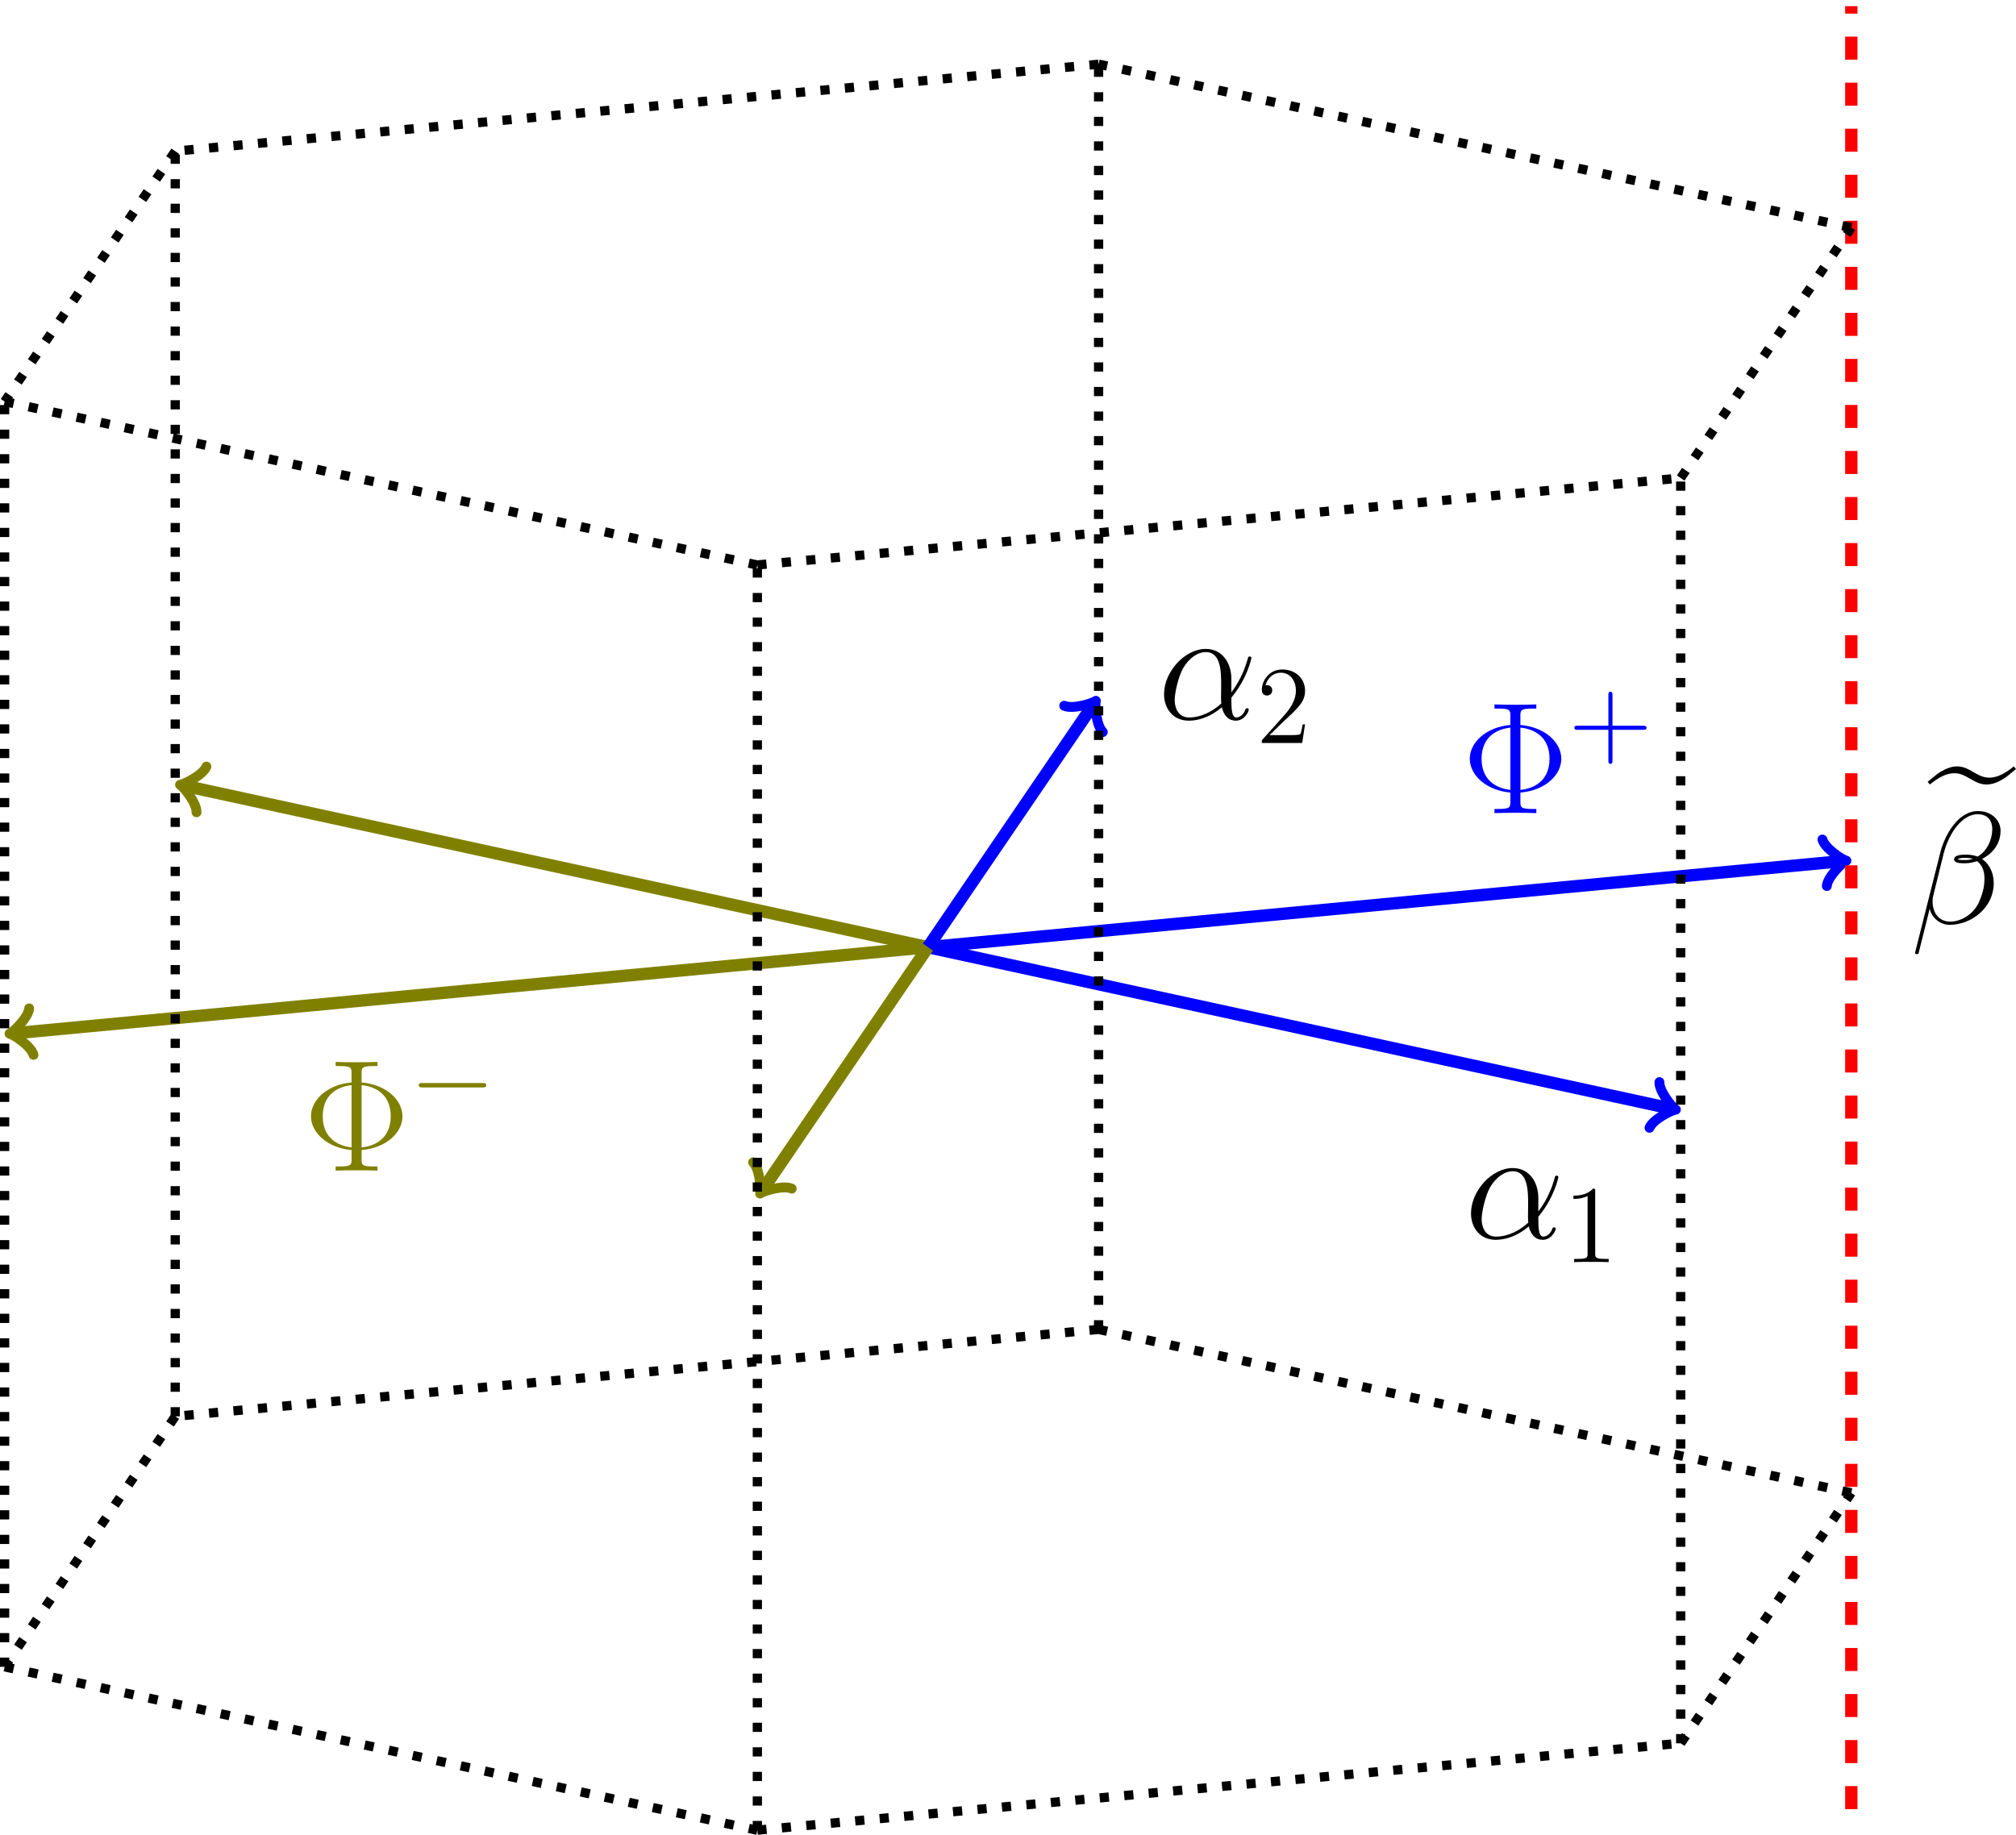
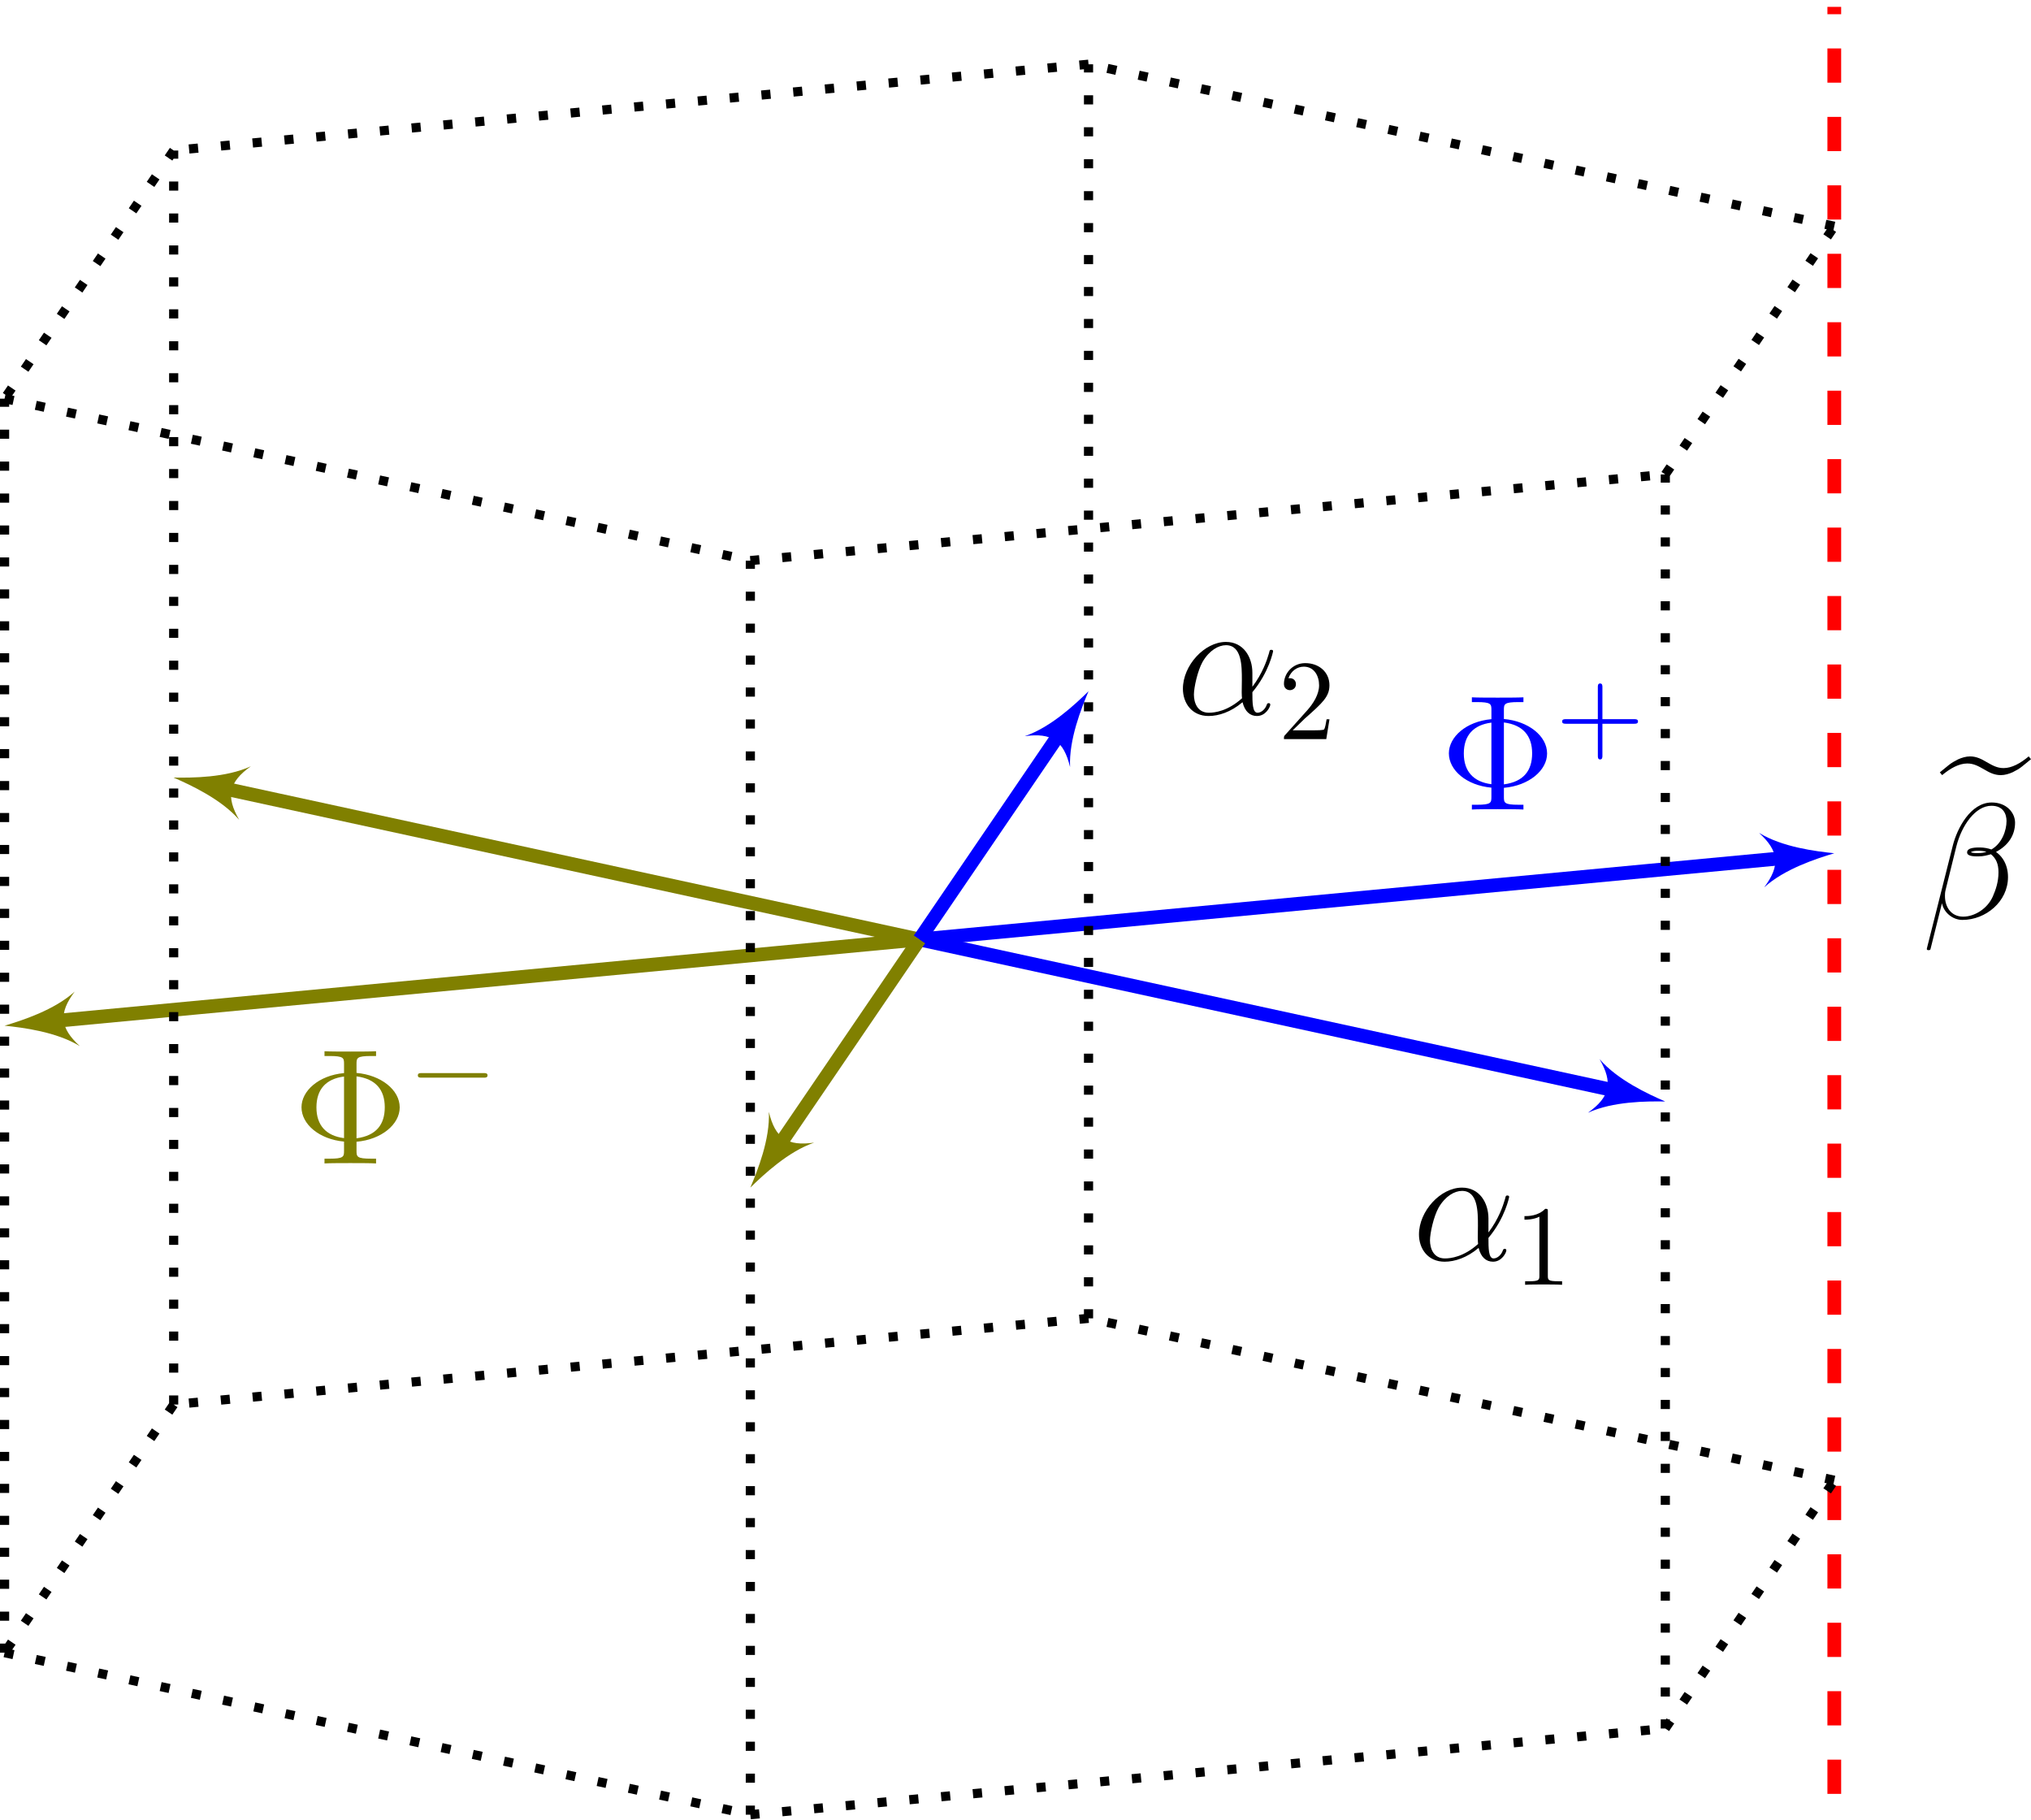
- <svg xmlns="http://www.w3.org/2000/svg" xmlns:xlink="http://www.w3.org/1999/xlink" height="398.556" viewBox="1872.21 1497.75 261.719 238.24" width="437.835">
+ <svg xmlns="http://www.w3.org/2000/svg" xmlns:xlink="http://www.w3.org/1999/xlink" height="265.811" viewBox="1872.22 1497.76 177.402 158.891" width="296.779">
  <defs>
-     <path d="M11.178-14.918c-1.012.847-2.107 1.467-3.16 1.467-.827 0-1.427-.353-2.15-.766-.6-.35-1.24-.702-2.066-.702-.517 0-1.054.165-1.508.372-.414.206-.827.434-1.178.723L0-12.913l.29.35C1.3-13.41 2.396-14.03 3.45-14.03c.827 0 1.426.35 2.15.765.6.35 1.24.702 2.066.702.516 0 1.054-.165 1.508-.372.413-.206.827-.434 1.178-.723l1.116-.91-.29-.35z" id="g0-101" />
-     <path d="M9.567-5.228c0-2.004-1.137-3.884-3.327-3.884-2.707 0-5.413 2.955-5.413 5.89 0 1.796 1.115 3.43 3.223 3.43 1.28 0 2.81-.497 4.277-1.737.29 1.158.93 1.737 1.818 1.737C11.26.207 11.82-.95 11.82-1.22c0-.185-.146-.185-.208-.185-.165 0-.186.062-.248.227-.186.517-.66.97-1.157.97-.64 0-.64-1.32-.64-2.58 2.107-2.522 2.603-5.126 2.603-5.146 0-.186-.165-.186-.227-.186-.186 0-.207.062-.29.434-.268.91-.805 2.52-2.086 4.215V-5.23zM8.265-2.025C6.447-.393 4.815-.207 4.09-.207c-1.466 0-1.88-1.3-1.88-2.273 0-.888.455-2.996 1.096-4.132C4.153-8.058 5.31-8.7 6.24-8.7c2.004 0 2.004 2.625 2.004 4.36 0 .517-.02 1.055-.02 1.57 0 .414.02.518.04.745z" id="g2-11" />
-     <path d="M11.695-12.026c0-1.24-1.054-2.54-2.934-2.54-2.665 0-4.36 3.264-4.896 5.412L.6 3.802c-.042.165.082.207.185.207.145 0 .248-.022.27-.125L2.5-1.9C2.707-.745 3.843.206 5.062.206c2.955 0 5.745-2.315 5.745-5.393 0-.785-.186-1.57-.62-2.232-.248-.392-.558-.682-.89-.93 1.49-.785 2.398-2.045 2.398-3.678zM8.1-8.368c-.33.124-.66.165-1.054.165-.29 0-.558.02-.93-.103.207-.145.517-.186.95-.186.373 0 .744.04 1.034.124zm2.52-3.844c0 1.137-.557 2.79-1.9 3.554-.393-.144-.93-.248-1.385-.248-.434 0-1.673-.04-1.673.62 0 .558 1.136.496 1.487.496.536 0 1.012-.124 1.508-.268.66.537.95 1.24.95 2.272 0 1.2-.33 2.17-.723 3.06C8.203-1.2 6.59-.207 5.165-.207c-1.508 0-2.293-1.2-2.293-2.604 0-.186 0-.455.083-.765L4.298-9.01c.682-2.706 2.417-5.144 4.422-5.144 1.487 0 1.9 1.033 1.9 1.942z" id="g2-12" />
-     <path d="M7.52-2.665c3.348-.29 5.31-2.377 5.31-4.38 0-2.088-2.044-4.113-5.31-4.402v-1.178c0-.744.042-.95 1.613-.95h.454v-.538c-.847.042-1.84.042-2.706.042s-1.88 0-2.727-.043v.538h.455c1.57 0 1.61.206 1.61.95v1.178C2.976-11.157.95-9.112.95-7.067c0 2.13 2.108 4.112 5.27 4.402v1.177c0 .744-.042.95-1.612.95h-.455V0C5-.04 6.013-.04 6.88-.04s1.86 0 2.707.04v-.537h-.454c-1.57 0-1.612-.207-1.612-.95v-1.178zm-1.3-.352c-1.86-.206-3.74-1.28-3.74-4.03 0-2.83 1.942-3.863 3.74-4.05v8.08zm1.3-8.08c1.634.146 3.782 1.076 3.782 4.03 0 3.038-2.23 3.906-3.78 4.05v-8.08z" id="g4-8" />
-     <path d="M5.724-3.314h3.96c.2 0 .46 0 .46-.258 0-.273-.245-.273-.46-.273h-3.96v-3.96c0-.2 0-.458-.258-.458-.273 0-.273.243-.273.46v3.958h-3.96c-.2 0-.458 0-.458.258 0 .273.244.273.46.273h3.958v3.96c0 .2 0 .46.26.46.27 0 .27-.245.27-.46v-3.96z" id="g3-43" />
-     <path d="M4.132-9.196c0-.33 0-.344-.287-.344-.345.387-1.062.918-2.54.918v.416c.33 0 1.048 0 1.837-.373v7.475c0 .517-.043.69-1.306.69h-.444V0c.387-.03 1.78-.03 2.252-.03s1.85 0 2.238.03v-.416h-.445c-1.262 0-1.305-.172-1.305-.69v-8.09z" id="g3-49" />
-     <path d="M6.312-2.41h-.315c-.043.244-.158 1.033-.302 1.262-.1.13-.918.13-1.348.13H1.693c.387-.33 1.262-1.25 1.635-1.593 2.18-2.01 2.984-2.755 2.984-4.176 0-1.65-1.305-2.754-2.97-2.754S.703-8.12.703-6.886c0 .73.632.73.675.73.302 0 .675-.214.675-.673 0-.4-.273-.673-.675-.673-.13 0-.158 0-.2.014.272-.974 1.047-1.634 1.98-1.634 1.22 0 1.965 1.018 1.965 2.338 0 1.22-.703 2.28-1.52 3.2L.7-.345V0H5.94l.372-2.41z" id="g3-50" />
-     <path d="M9.454-3.3c.244 0 .502 0 .502-.287s-.258-.286-.502-.286h-7.76c-.245 0-.503 0-.503.286s.26.287.503.287h7.76z" id="g1-0" />
+     <path d="M7.76-10.358c-.702.588-1.462 1.02-2.194 1.02-.574 0-.99-.245-1.492-.532-.416-.244-.86-.488-1.434-.488-.36 0-.732.115-1.048.258-.286.144-.573.302-.817.502L0-8.966l.2.243C.905-9.31 1.665-9.74 2.397-9.74c.574 0 .99.243 1.492.53.416.244.86.487 1.434.487.36 0 .732-.114 1.048-.258.287-.144.574-.302.817-.503l.775-.63-.2-.245z" id="g0-101" />
+     <path d="M5.58-1.894c2.18-.186 3.774-1.52 3.774-2.998 0-1.535-1.636-2.826-3.773-3.013v-.79c0-.515.03-.687 1.277-.687h.43v-.416c-.386.028-1.778.028-2.25.028s-1.866 0-2.254-.028v.416h.43c1.25 0 1.277.172 1.277.688v.804C2.267-7.69.775-6.327.775-4.906.775-3.43 2.31-2.11 4.49-1.908v.803c0 .517-.028.69-1.276.69h-.43V0C3.17-.03 4.56-.03 5.035-.03S6.9-.03 7.288 0v-.416h-.43c-1.25 0-1.277-.172-1.277-.69v-.788zM4.49-2.21c-1.563-.2-2.41-1.118-2.41-2.682 0-1.578.832-2.496 2.41-2.697v5.38zm1.09-5.393c1.68.215 2.468 1.176 2.468 2.697 0 1.492-.73 2.48-2.467 2.71v-5.407z" id="g2-8" />
+     <path d="M4.075-2.29h2.78c.14 0 .328 0 .328-.2s-.19-.2-.33-.2H4.076v-2.79c0-.14 0-.328-.2-.328s-.2.19-.2.33v2.788H.888c-.14 0-.33 0-.33.2s.19.2.33.2h2.79V.497c0 .14 0 .33.198.33s.2-.19.2-.33v-2.79z" id="g4-43" />
+     <path d="M2.93-6.376c0-.24 0-.26-.23-.26-.618.638-1.495.638-1.813.638v.31c.2 0 .787 0 1.305-.26v5.16c0 .36-.03.48-.927.48h-.32V0c.35-.03 1.217-.03 1.615-.03s1.266 0 1.614.03v-.31h-.318c-.897 0-.927-.108-.927-.477v-5.59z" id="g4-49" />
+     <path d="M1.265-.767L2.32-1.793c1.555-1.375 2.153-1.913 2.153-2.91 0-1.135-.896-1.932-2.112-1.932C1.236-6.635.5-5.72.5-4.832c0 .558.498.558.528.558.17 0 .518-.12.518-.528 0-.26-.18-.518-.528-.518-.08 0-.1 0-.13.01.23-.648.768-1.016 1.346-1.016.906 0 1.335.807 1.335 1.624 0 .797-.498 1.584-1.046 2.2L.61-.368c-.11.11-.11.13-.11.37h3.696l.28-1.734h-.25c-.05.3-.12.738-.22.887-.07.08-.726.08-.945.08H1.264z" id="g4-50" />
+     <path d="M6.565-2.29c.17 0 .35 0 .35-.2s-.18-.2-.35-.2h-5.39c-.17 0-.348 0-.348.2s.18.2.35.2h5.388z" id="g3-0" />
+     <path d="M6.642-3.63c0-1.39-.79-2.697-2.31-2.697-1.88 0-3.758 2.052-3.758 4.09 0 1.247.775 2.38 2.238 2.38.89 0 1.95-.344 2.97-1.205.2.804.645 1.205 1.262 1.205.775 0 1.162-.803 1.162-.99 0-.13-.1-.13-.143-.13-.115 0-.13.045-.173.16-.13.358-.46.674-.803.674-.445 0-.445-.92-.445-1.794C8.106-3.687 8.45-5.495 8.45-5.51c0-.128-.115-.128-.158-.128-.13 0-.143.043-.2.3-.187.632-.56 1.75-1.45 2.928v-1.22zm-.904 2.224C4.476-.273 3.343-.143 2.84-.143c-1.018 0-1.305-.904-1.305-1.58 0-.615.316-2.08.76-2.868.59-1.005 1.392-1.45 2.038-1.45 1.39 0 1.39 1.822 1.39 3.027 0 .36-.013.732-.013 1.09 0 .288.014.36.028.517z" id="g1-11" />
+     <path d="M8.12-8.35c0-.86-.732-1.764-2.037-1.764-1.85 0-3.027 2.267-3.4 3.76L.416 2.64c-.03.114.057.143.13.143.1 0 .17-.014.186-.086L1.736-1.32c.143.804.932 1.463 1.78 1.463 2.05 0 3.987-1.606 3.987-3.744 0-.546-.13-1.09-.43-1.55-.172-.273-.388-.474-.617-.646C7.49-6.34 8.12-7.216 8.12-8.35zM5.624-5.81c-.23.086-.46.115-.732.115-.2 0-.387.014-.646-.072.144-.1.36-.13.66-.13.26 0 .517.03.718.087zm1.75-2.67c0 .79-.387 1.938-1.32 2.47-.272-.1-.645-.173-.96-.173-.302 0-1.163-.03-1.163.43 0 .388.79.344 1.034.344.373 0 .703-.085 1.047-.185.46.373.66.86.66 1.578 0 .832-.23 1.506-.5 2.123-.475 1.062-1.594 1.75-2.583 1.75-1.048 0-1.593-.832-1.593-1.807 0-.13 0-.317.058-.532l.932-3.773c.473-1.88 1.68-3.572 3.07-3.572 1.033 0 1.32.717 1.32 1.348z" id="g1-12" />
  </defs>
  <g id="page1">
-     <path d="M1992.68 1620.74l96.54 20.97" fill="none" stroke="#00f" stroke-width="1.6" />
-     <path d="M2087.64 1638.26c-.06 1.152 1.617 3.262 2.133 3.57-.594.063-2.996 1.29-3.422 2.36" fill="none" stroke="#00f" stroke-linecap="round" stroke-linejoin="round" stroke-width="1.282" />
-     <path d="M1992.68 1620.74l-96.54-20.965" fill="none" stroke="olive" stroke-miterlimit="10.037" stroke-width="1.6" />
-     <path d="M1897.72 1603.22c.055-1.152-1.62-3.262-2.137-3.57.598-.063 2.996-1.29 3.422-2.36" fill="none" stroke="olive" stroke-linecap="round" stroke-linejoin="round" stroke-miterlimit="10.037" stroke-width="1.282" />
-     <path d="M1992.68 1620.74l118.668-11.176" fill="none" stroke="#00f" stroke-miterlimit="10.037" stroke-width="1.6" />
-     <path d="M2108.8 1606.76c.297 1.113 2.53 2.617 3.113 2.75-.547.242-2.46 2.133-2.543 3.285" fill="none" stroke="#00f" stroke-linecap="round" stroke-linejoin="round" stroke-miterlimit="10.037" stroke-width="1.28" />
-     <path d="M1992.68 1620.74l-118.668 11.18" fill="none" stroke="olive" stroke-miterlimit="10.037" stroke-width="1.6" />
-     <path d="M1876.56 1634.72c-.293-1.113-2.527-2.617-3.113-2.75.55-.242 2.465-2.137 2.547-3.285" fill="none" stroke="olive" stroke-linecap="round" stroke-linejoin="round" stroke-miterlimit="10.037" stroke-width="1.28" />
-     <path d="M1992.68 1620.74l21.473-31.516" fill="none" stroke="#00f" stroke-miterlimit="10.037" stroke-width="1.6" />
-     <path d="M2010.37 1589.39c1.047.484 3.63-.277 4.105-.64-.164.577.07 3.257.903 4.054" fill="none" stroke="#00f" stroke-linecap="round" stroke-linejoin="round" stroke-miterlimit="10.037" stroke-width="1.281" />
-     <path d="M1992.68 1620.74l-21.47 31.52" fill="none" stroke="olive" stroke-miterlimit="10.037" stroke-width="1.6" />
-     <path d="M1974.99 1652.09c-1.043-.484-3.625.277-4.102.64.16-.577-.074-3.257-.906-4.054" fill="none" stroke="olive" stroke-linecap="round" stroke-linejoin="round" stroke-miterlimit="10.037" stroke-width="1.281" />
-     <g transform="translate(69.67 37.79)">
-       <use x="1992.68" xlink:href="#g2-11" y="1620.74" />
-       <use x="2005.5" xlink:href="#g3-49" y="1623.84" />
+     <path d="M1952.53 1579.81l61.398 13.336" fill="none" stroke="#00f" stroke-width="1.2" />
+     <path d="M2017.67 1593.96c-1.492-.65-4.164-1.883-5.73-3.695 1.187 2.054.914 3.304-1.02 4.68 2.18-.997 5.12-1.012 6.75-.985z" fill="#00f" />
+     <path d="M1952.53 1579.81l-61.402-13.332" fill="none" stroke="olive" stroke-miterlimit="10.037" stroke-width="1.2" />
+     <path d="M1887.38 1565.67c1.492.652 4.168 1.887 5.734 3.695-1.187-2.054-.918-3.3 1.016-4.68-2.176 1-5.12 1.012-6.75.985z" fill="olive" />
+     <path d="M1952.53 1579.81l76.102-7.168" fill="none" stroke="#00f" stroke-miterlimit="10.037" stroke-width="1.2" />
+     <path d="M2032.44 1572.28c-1.617-.168-4.535-.53-6.574-1.78 1.754 1.596 1.87 2.866.45 4.76 1.768-1.61 4.565-2.51 6.124-2.98z" fill="#00f" />
+     <path d="M1952.53 1579.81l-76.102 7.172" fill="none" stroke="olive" stroke-miterlimit="10.037" stroke-width="1.2" />
+     <path d="M1872.62 1587.34c1.617.168 4.535.535 6.574 1.785-1.75-1.597-1.87-2.867-.45-4.762-1.77 1.606-4.565 2.512-6.124 2.977z" fill="olive" />
+     <path d="M1952.53 1579.81l12.61-18.512" fill="none" stroke="#00f" stroke-miterlimit="10.037" stroke-width="1.2" />
+     <path d="M1967.3 1558.13c-1.16 1.14-3.305 3.152-5.57 3.926 2.347-.328 3.402.39 3.957 2.695-.11-2.39.98-5.12 1.613-6.62z" fill="#00f" />
+     <path d="M1952.53 1579.81l-12.613 18.512" fill="none" stroke="olive" stroke-miterlimit="10.037" stroke-width="1.2" />
+     <path d="M1937.76 1601.48c1.164-1.137 3.31-3.152 5.57-3.926-2.347.332-3.402-.386-3.953-2.69.11 2.39-.98 5.12-1.617 6.616z" fill="olive" />
+     <g transform="translate(43.06 28)">
+       <use x="1952.53" xlink:href="#g1-11" y="1579.81" />
+       <use x="1961.43" xlink:href="#g4-49" y="1581.97" />
    </g>
-     <g transform="translate(29.82 -29.62)">
-       <use x="1992.68" xlink:href="#g2-11" y="1620.74" />
-       <use x="2005.5" xlink:href="#g3-50" y="1623.84" />
+     <g transform="translate(22.44 -19.66)">
+       <use x="1952.53" xlink:href="#g1-11" y="1579.81" />
+       <use x="1961.43" xlink:href="#g4-50" y="1581.97" />
    </g>
-     <g transform="translate(127.55 -3.11)">
-       <use x="1994.91" xlink:href="#g0-101" y="1615.29" />
-       <use x="1992.68" xlink:href="#g2-12" y="1620.74" />
+     <g transform="translate(87.58 -1.85)">
+       <use x="1954.08" xlink:href="#g0-101" y="1576.03" />
+       <use x="1952.53" xlink:href="#g1-12" y="1579.81" />
    </g>
-     <path d="M2112.55 1732.66v-234.11" fill="none" stroke="red" stroke-dasharray="2.989,2.989" stroke-miterlimit="10.037" stroke-width="1.6" />
-     <path d="M1872.81 1714.18v-164.29M2090.4 1724.11v-164.285M1894.96 1681.66v-164.285M2014.83 1670.37v-164.285M1970.53 1735.39v-164.286M1970.53 1571.11l119.87-11.29M2090.4 1559.82l22.15-32.516M2112.55 1527.3l-97.715-21.22M2014.83 1506.09l-119.867 11.29M1894.96 1517.38l-22.153 32.512M1872.81 1549.89l97.715 21.223M1970.53 1735.39l119.87-11.29M2090.4 1724.11l22.15-32.515M2112.55 1691.59l-97.715-21.22M2014.83 1670.37l-119.867 11.29M1894.96 1681.66l-22.153 32.516M1872.81 1714.18l97.715 21.22" fill="none" stroke="#000" stroke-dasharray="1.196,1.993" stroke-miterlimit="10.037" stroke-width="1.2" />
-     <g fill="#00f" transform="translate(69.39 -17.41)">
-       <use x="1992.68" xlink:href="#g4-8" y="1620.74" />
-       <use x="2006.43" xlink:href="#g3-43" y="1613.24" />
+     <path d="M2032.44 1654.43v-156.07" fill="none" stroke="red" stroke-dasharray="2.989,2.989" stroke-miterlimit="10.037" stroke-width="1.2" />
+     <path d="M1872.62 1642.1v-109.523M2017.68 1648.72v-109.523M1887.39 1620.43v-109.523M1967.3 1612.9v-109.524M1937.76 1656.25v-109.523M1937.76 1546.72l79.914-7.527M2017.68 1539.2l14.766-21.676M2032.44 1517.52l-65.145-14.145M1967.3 1503.37l-79.91 7.527M1887.39 1510.9l-14.77 21.672M1872.62 1532.57l65.144 14.148M1937.76 1656.25l79.914-7.527M2017.68 1648.72l14.766-21.676M2032.44 1627.04l-65.145-14.145M1967.3 1612.9l-79.91 7.527M1887.39 1620.43l-14.77 21.672M1872.62 1642.1l65.144 14.148" fill="none" stroke="#000" stroke-dasharray="0.797,1.993" stroke-miterlimit="10.037" stroke-width=".8" />
+     <g fill="#00f" transform="translate(45.47 -11.35)">
+       <use x="1952.53" xlink:href="#g2-8" y="1579.81" />
+       <use x="1962.64" xlink:href="#g4-43" y="1574.61" />
    </g>
-     <g fill="olive" transform="translate(-81.05 29.01)">
-       <use x="1992.68" xlink:href="#g4-8" y="1620.74" />
-       <use x="2006.43" xlink:href="#g1-0" y="1613.24" />
+     <g fill="olive" transform="translate(-54.75 19.56)">
+       <use x="1952.53" xlink:href="#g2-8" y="1579.81" />
+       <use x="1962.64" xlink:href="#g3-0" y="1574.61" />
    </g>
  </g>
</svg>
